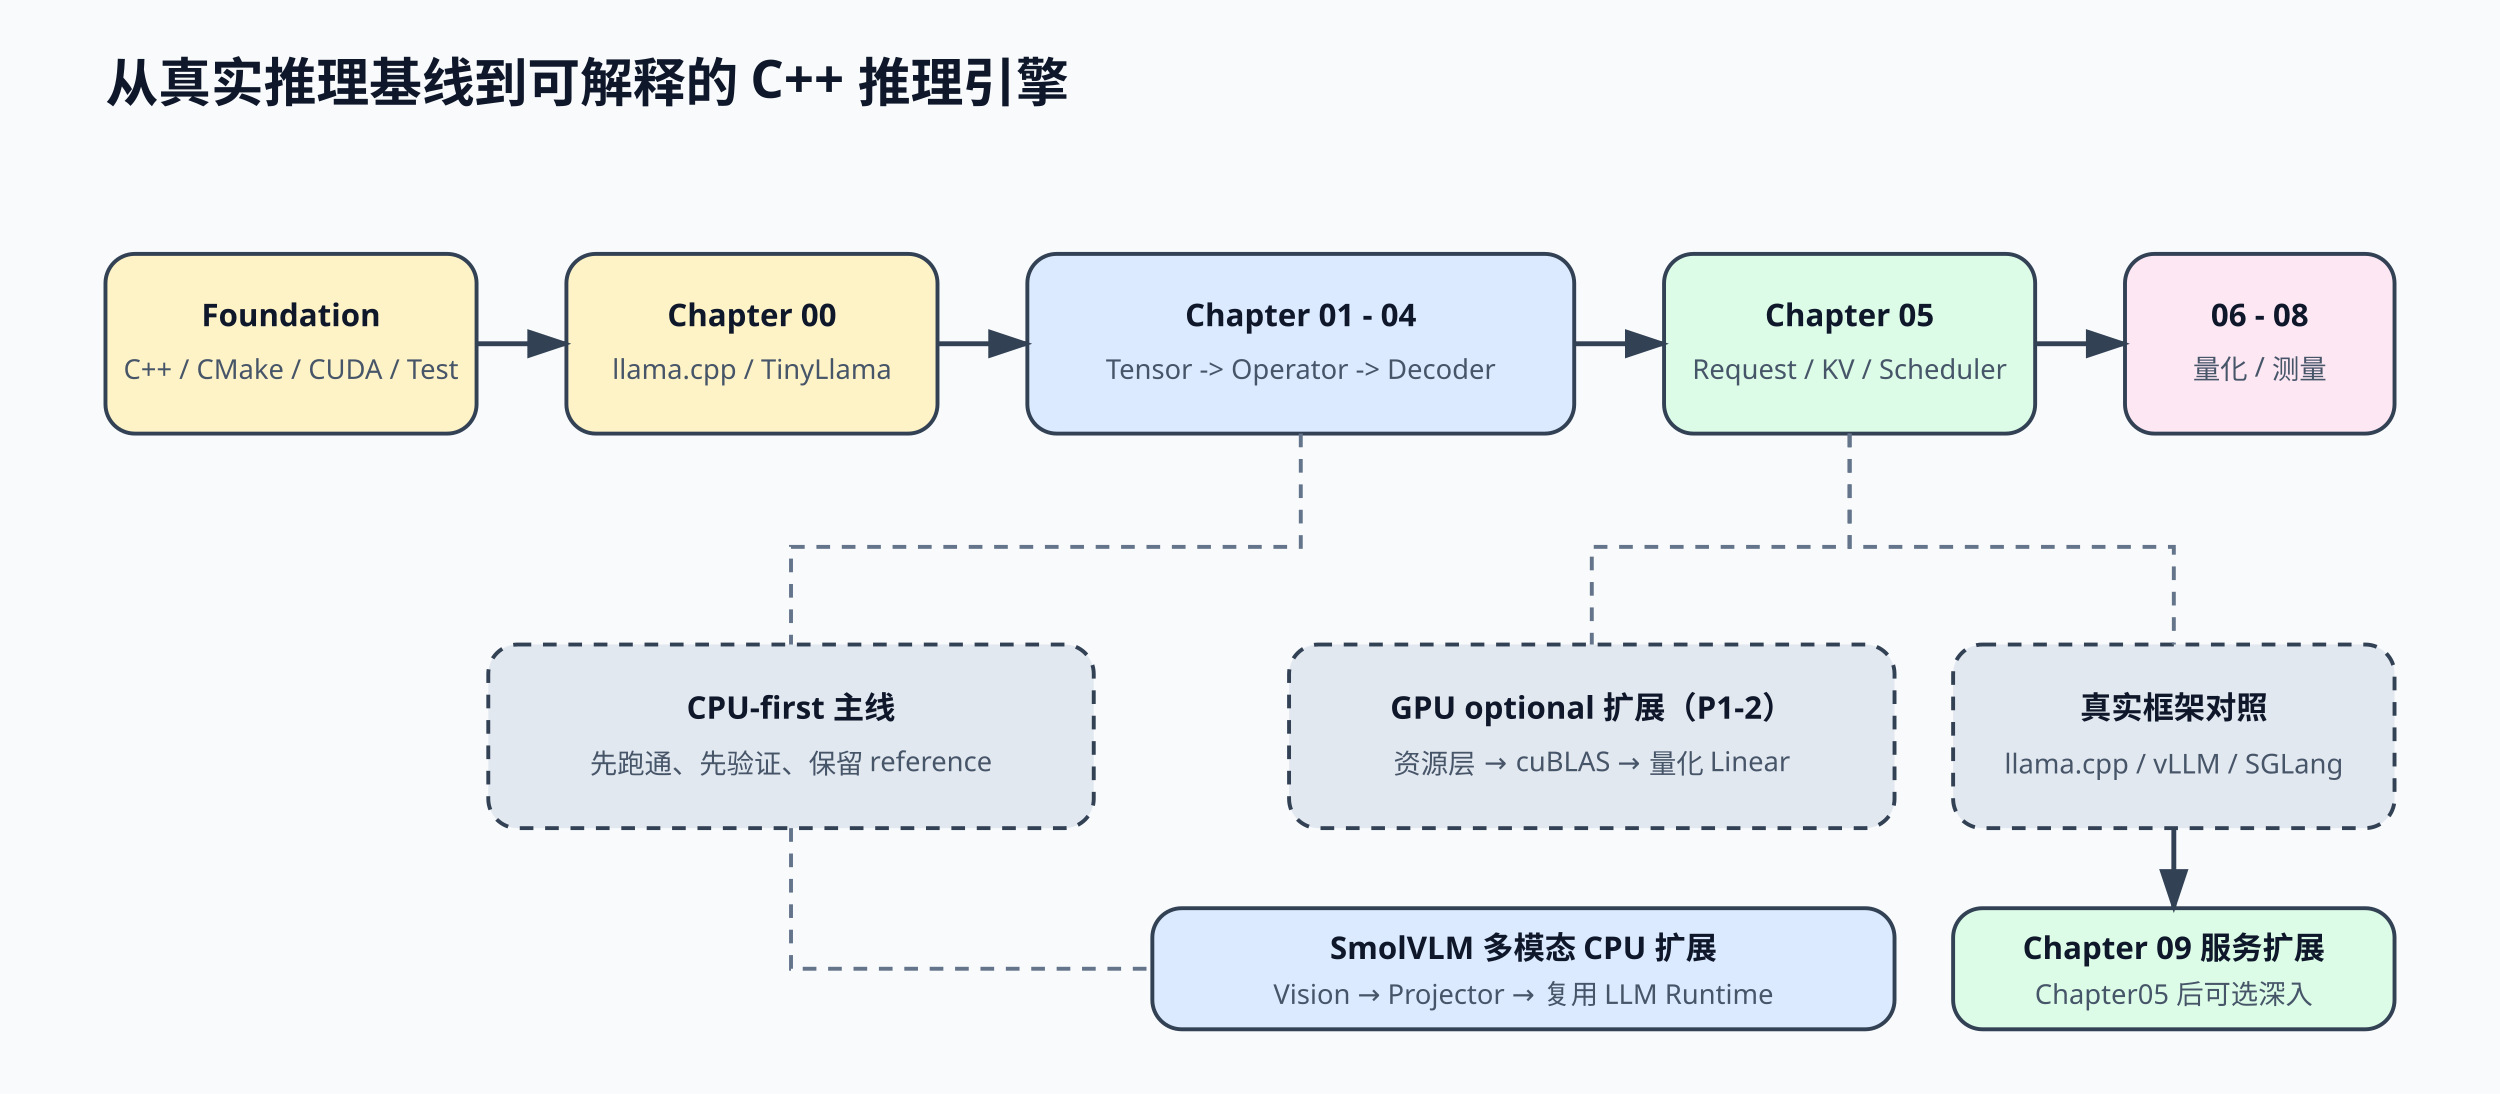
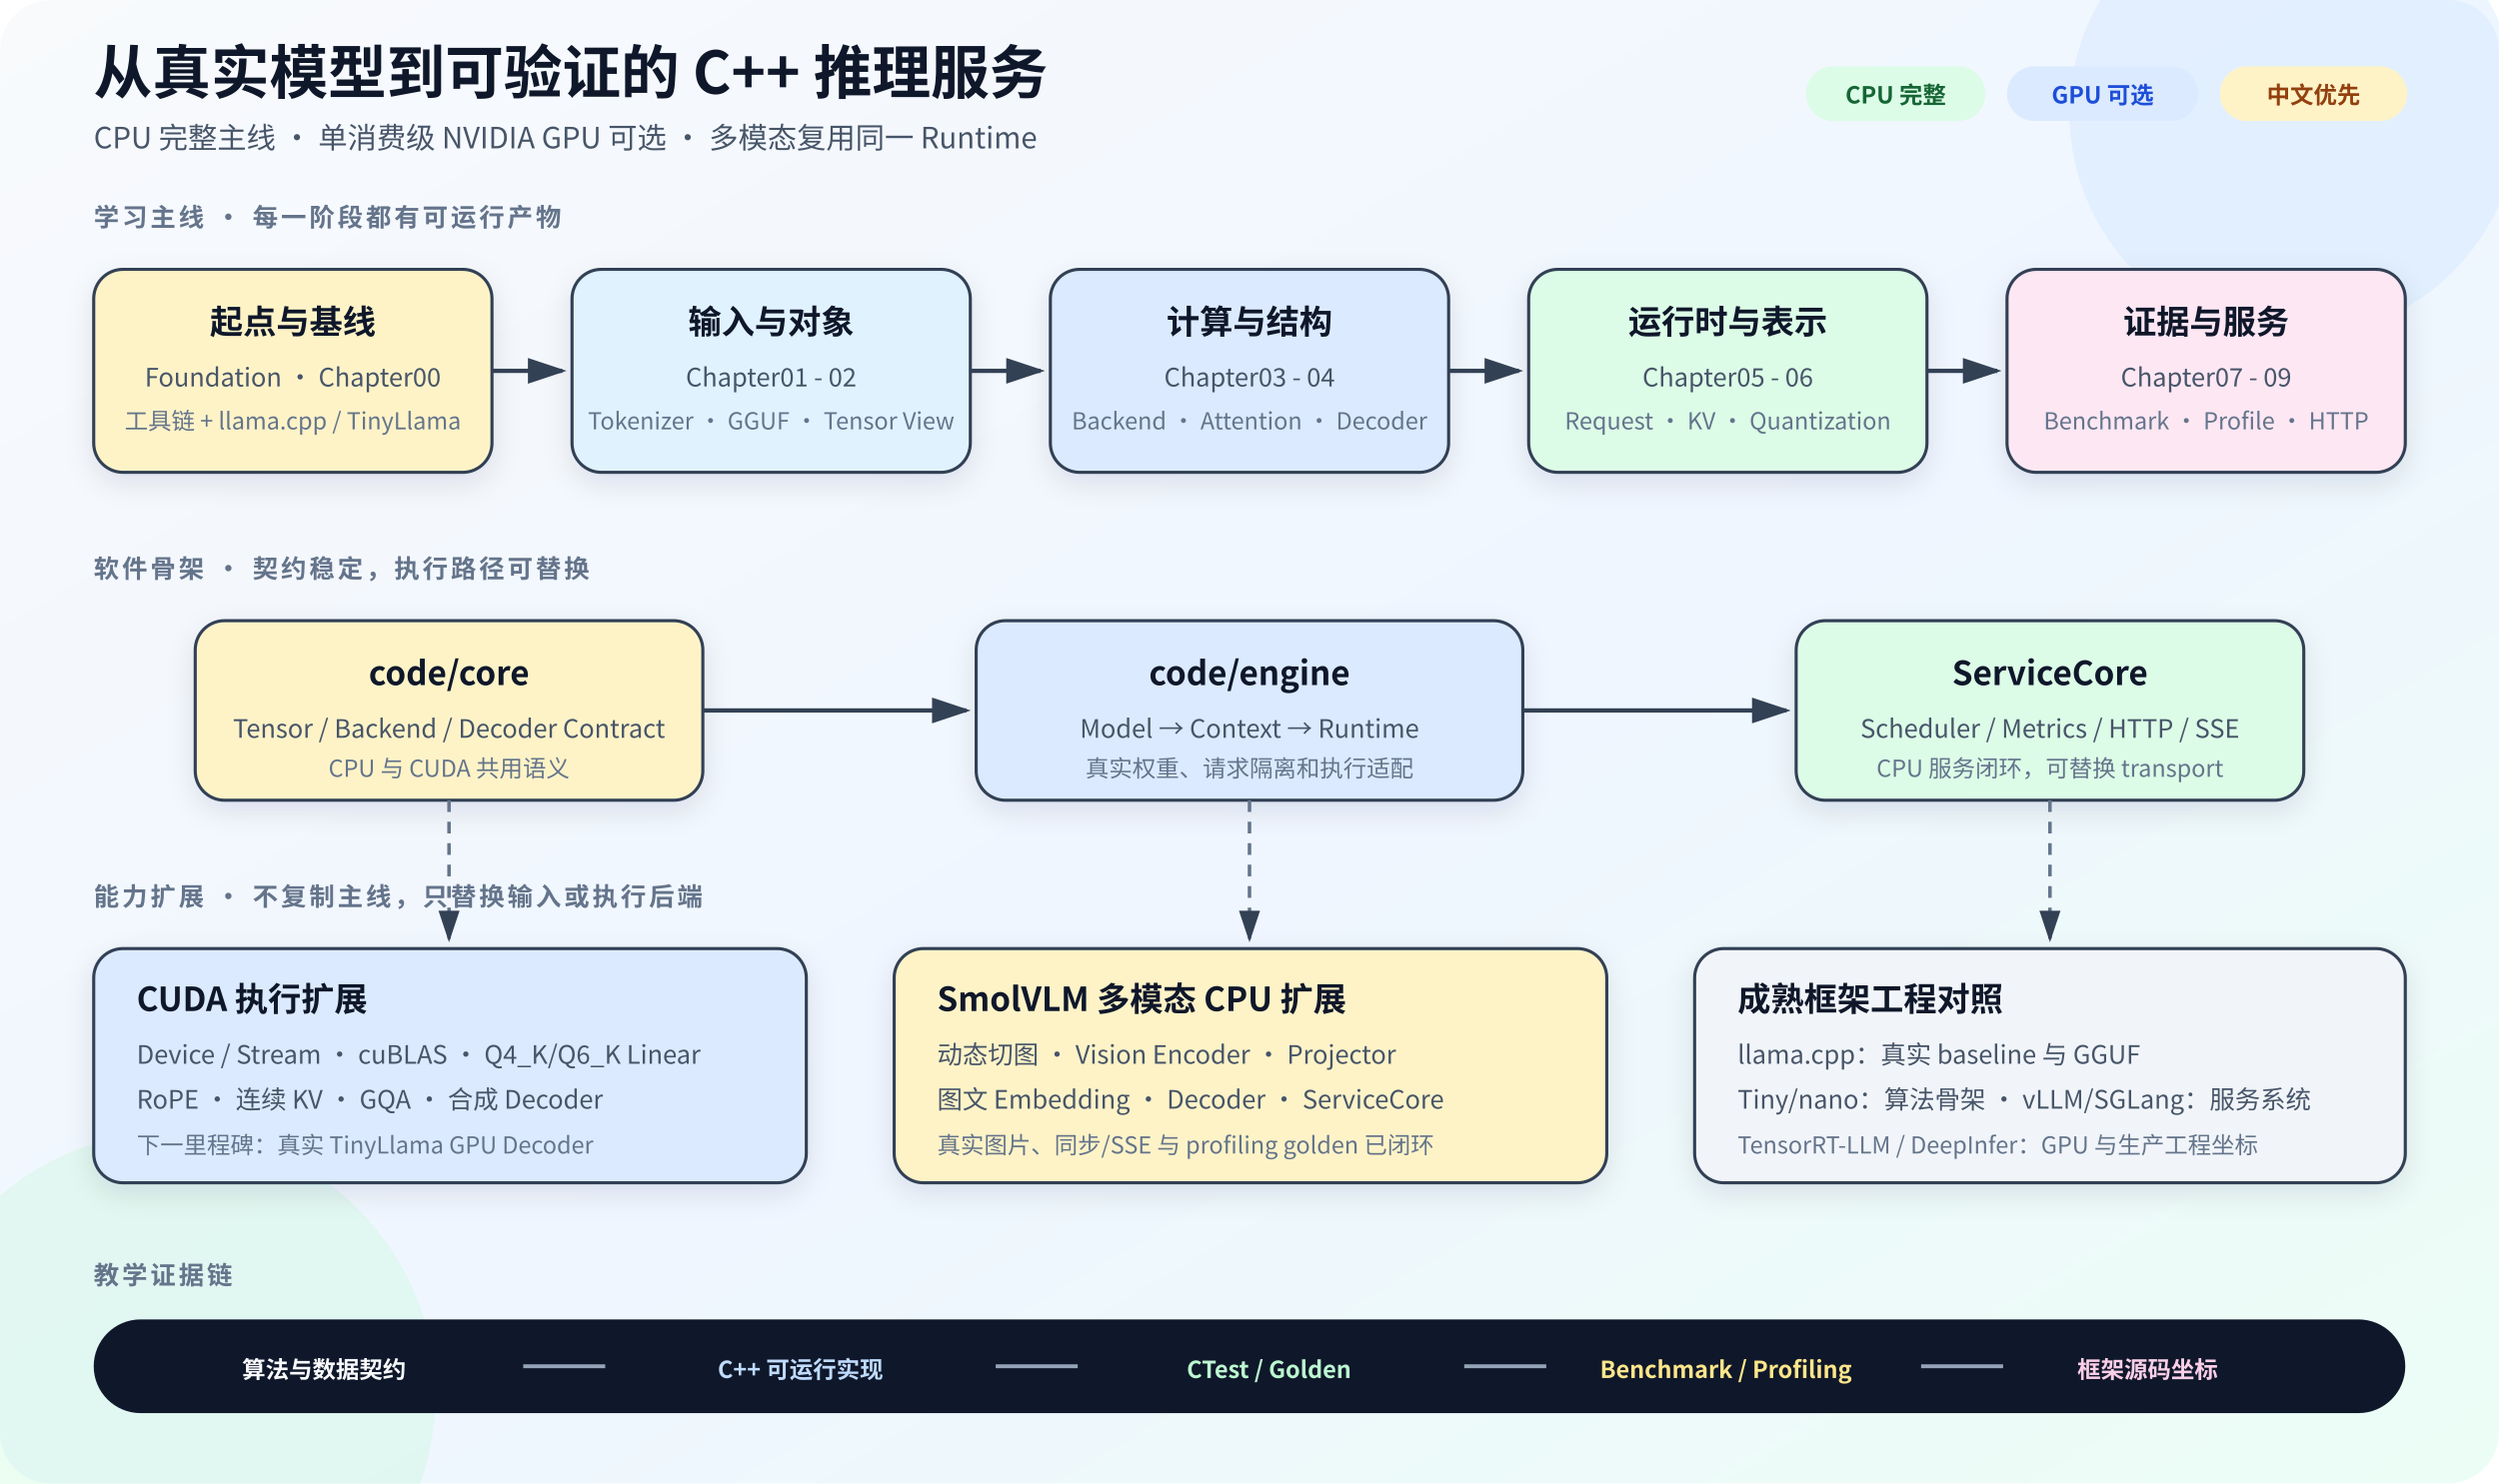
- <svg xmlns="http://www.w3.org/2000/svg" width="1280" height="560" viewBox="0 0 1280 560" role="img" aria-labelledby="title desc">
+ <svg xmlns="http://www.w3.org/2000/svg" width="1280" height="760" viewBox="0 0 1280 760" role="img" aria-labelledby="title desc">
  <defs>
+     <linearGradient id="background" x1="0" y1="0" x2="1" y2="1">
+       <stop offset="0%" stop-color="#f8fafc" />
+       <stop offset="55%" stop-color="#eff6ff" />
+       <stop offset="100%" stop-color="#ecfdf5" />
+     </linearGradient>
+     <filter id="shadow" x="-10%" y="-15%" width="120%" height="135%">
+       <feDropShadow dx="0" dy="5" stdDeviation="7" flood-color="#0f172a" flood-opacity="0.10" />
+     </filter>
    <marker id="arrow" markerWidth="10" markerHeight="10" refX="8" refY="3" orient="auto">
-       <path d="M0,0 L0,6 L9,3 z" fill="#334155" />
+       <path d="M0,0 L0,6 L9,3 Z" fill="#334155" />
    </marker>
    <style>
-       .title { font-family: sans-serif; font-size: 27px; font-weight: 700; fill: #0f172a; }
-       .label { font-family: sans-serif; font-size: 16px; font-weight: 700; fill: #0f172a; }
-       .small { font-family: sans-serif; font-size: 14px; fill: #475569; }
-       .box { stroke: #334155; stroke-width: 2; rx: 15; }
-       .start { fill: #fef3c7; }
-       .engine { fill: #dbeafe; }
-       .runtime { fill: #dcfce7; }
-       .evidence { fill: #fce7f3; }
-       .side { fill: #e2e8f0; stroke-dasharray: 7 6; }
-       .line { stroke: #334155; stroke-width: 2.5; fill: none; marker-end: url(#arrow); }
-       .dash { stroke: #64748b; stroke-width: 2; stroke-dasharray: 7 6; fill: none; }
+       .title { font-family: "Noto Sans CJK SC", sans-serif; font-size: 30px; font-weight: 700; fill: #0f172a; }
+       .subtitle { font-family: "Noto Sans CJK SC", sans-serif; font-size: 15px; fill: #475569; }
+       .section { font-family: "Noto Sans CJK SC", sans-serif; font-size: 13px; font-weight: 700; letter-spacing: 1.5px; fill: #64748b; }
+       .label { font-family: "Noto Sans CJK SC", sans-serif; font-size: 17px; font-weight: 700; fill: #0f172a; }
+       .small { font-family: "Noto Sans CJK SC", sans-serif; font-size: 13px; fill: #475569; }
+       .tiny { font-family: "Noto Sans CJK SC", sans-serif; font-size: 12px; fill: #64748b; }
+       .badge { font-family: "Noto Sans CJK SC", sans-serif; font-size: 12px; font-weight: 700; }
+       .card { stroke: #334155; stroke-width: 1.6; rx: 15; filter: url(#shadow); }
+       .line { stroke: #334155; stroke-width: 2.2; fill: none; marker-end: url(#arrow); }
+       .dash { stroke: #64748b; stroke-width: 1.8; stroke-dasharray: 6 5; fill: none; marker-end: url(#arrow); }
    </style>
  </defs>
-   <rect width="1280" height="560" fill="#f8fafc" />
-   <text x="54" y="52" class="title">从真实推理基线到可解释的 C++ 推理引擎</text>
-   <rect x="54" y="130" width="190" height="92" class="box start" />
-   <text x="149" y="167" text-anchor="middle" class="label">Foundation</text>
-   <text x="149" y="194" text-anchor="middle" class="small">C++ / CMake / CUDA / Test</text>
-   <rect x="290" y="130" width="190" height="92" class="box start" />
-   <text x="385" y="167" text-anchor="middle" class="label">Chapter 00</text>
-   <text x="385" y="194" text-anchor="middle" class="small">llama.cpp / TinyLlama</text>
-   <path d="M244 176 H290" class="line" />
-   <rect x="526" y="130" width="280" height="92" class="box engine" />
-   <text x="666" y="167" text-anchor="middle" class="label">Chapter 01 - 04</text>
-   <text x="666" y="194" text-anchor="middle" class="small">Tensor -&gt; Operator -&gt; Decoder</text>
-   <path d="M480 176 H526" class="line" />
-   <rect x="852" y="130" width="190" height="92" class="box runtime" />
-   <text x="947" y="167" text-anchor="middle" class="label">Chapter 05</text>
-   <text x="947" y="194" text-anchor="middle" class="small">Request / KV / Scheduler</text>
-   <path d="M806 176 H852" class="line" />
-   <rect x="1088" y="130" width="138" height="92" class="box evidence" />
-   <text x="1157" y="167" text-anchor="middle" class="label">06 - 08</text>
-   <text x="1157" y="194" text-anchor="middle" class="small">量化 / 测量</text>
-   <path d="M1042 176 H1088" class="line" />
-   <rect x="250" y="330" width="310" height="94" class="box side" />
-   <text x="405" y="368" text-anchor="middle" class="label">CPU-first 主线</text>
-   <text x="405" y="396" text-anchor="middle" class="small">先跑通、先验证、保留 reference</text>
-   <rect x="660" y="330" width="310" height="94" class="box side" />
-   <text x="815" y="368" text-anchor="middle" class="label">GPU optional 扩展（P1-2）</text>
-   <text x="815" y="396" text-anchor="middle" class="small">资源层 → cuBLAS → 量化 Linear</text>
-   <path d="M666 222 V280 H405 V330" class="dash" />
-   <path d="M947 222 V280 H815 V330" class="dash" />
-   <rect x="1000" y="330" width="226" height="94" class="box side" />
-   <text x="1113" y="368" text-anchor="middle" class="label">真实框架对照</text>
-   <text x="1113" y="396" text-anchor="middle" class="small">llama.cpp / vLLM / SGLang</text>
-   <path d="M947 222 V280 H1113 V330" class="dash" />
-   <rect x="1000" y="465" width="226" height="62" class="box runtime" />
-   <text x="1113" y="491" text-anchor="middle" class="label">Chapter 09 服务扩展</text>
-   <text x="1113" y="514" text-anchor="middle" class="small">Chapter05 后可选深入</text>
-   <path d="M1113 424 V465" class="line" />
-   <rect x="590" y="465" width="380" height="62" class="box engine" />
-   <text x="780" y="491" text-anchor="middle" class="label">SmolVLM 多模态 CPU 扩展</text>
-   <text x="780" y="514" text-anchor="middle" class="small">Vision → Projector → 复用 LLM Runtime</text>
-   <path d="M405 424 V496 H590" class="dash" />
+   <rect width="1280" height="760" rx="26" fill="url(#background)" />
+   <circle cx="1175" cy="58" r="115" fill="#bfdbfe" opacity="0.28" />
+   <circle cx="88" cy="715" r="135" fill="#bbf7d0" opacity="0.28" />
+   <text x="48" y="48" class="title">从真实模型到可验证的 C++ 推理服务</text>
+   <text x="48" y="76" class="subtitle">CPU 完整主线 · 单消费级 NVIDIA GPU 可选 · 多模态复用同一 Runtime</text>
+   <rect x="925" y="34" width="92" height="28" rx="14" fill="#dcfce7" />
+   <text x="971" y="53" text-anchor="middle" class="badge" fill="#166534">CPU 完整</text>
+   <rect x="1028" y="34" width="98" height="28" rx="14" fill="#dbeafe" />
+   <text x="1077" y="53" text-anchor="middle" class="badge" fill="#1d4ed8">GPU 可选</text>
+   <rect x="1137" y="34" width="96" height="28" rx="14" fill="#fef3c7" />
+   <text x="1185" y="53" text-anchor="middle" class="badge" fill="#92400e">中文优先</text>
+   <text x="48" y="116" class="section">学习主线 · 每一阶段都有可运行产物</text>
+   <rect x="48" y="138" width="204" height="104" class="card" fill="#fef3c7" />
+   <text x="150" y="171" text-anchor="middle" class="label">起点与基线</text>
+   <text x="150" y="198" text-anchor="middle" class="small">Foundation · Chapter00</text>
+   <text x="150" y="220" text-anchor="middle" class="tiny">工具链 + llama.cpp / TinyLlama</text>
+   <rect x="293" y="138" width="204" height="104" class="card" fill="#e0f2fe" />
+   <text x="395" y="171" text-anchor="middle" class="label">输入与对象</text>
+   <text x="395" y="198" text-anchor="middle" class="small">Chapter01 - 02</text>
+   <text x="395" y="220" text-anchor="middle" class="tiny">Tokenizer · GGUF · Tensor View</text>
+   <rect x="538" y="138" width="204" height="104" class="card" fill="#dbeafe" />
+   <text x="640" y="171" text-anchor="middle" class="label">计算与结构</text>
+   <text x="640" y="198" text-anchor="middle" class="small">Chapter03 - 04</text>
+   <text x="640" y="220" text-anchor="middle" class="tiny">Backend · Attention · Decoder</text>
+   <rect x="783" y="138" width="204" height="104" class="card" fill="#dcfce7" />
+   <text x="885" y="171" text-anchor="middle" class="label">运行时与表示</text>
+   <text x="885" y="198" text-anchor="middle" class="small">Chapter05 - 06</text>
+   <text x="885" y="220" text-anchor="middle" class="tiny">Request · KV · Quantization</text>
+   <rect x="1028" y="138" width="204" height="104" class="card" fill="#fce7f3" />
+   <text x="1130" y="171" text-anchor="middle" class="label">证据与服务</text>
+   <text x="1130" y="198" text-anchor="middle" class="small">Chapter07 - 09</text>
+   <text x="1130" y="220" text-anchor="middle" class="tiny">Benchmark · Profile · HTTP</text>
+   <path d="M252 190 H288" class="line" />
+   <path d="M497 190 H533" class="line" />
+   <path d="M742 190 H778" class="line" />
+   <path d="M987 190 H1023" class="line" />
+   <text x="48" y="296" class="section">软件骨架 · 契约稳定，执行路径可替换</text>
+   <rect x="100" y="318" width="260" height="92" class="card" fill="#fef3c7" />
+   <text x="230" y="351" text-anchor="middle" class="label">code/core</text>
+   <text x="230" y="378" text-anchor="middle" class="small">Tensor / Backend / Decoder Contract</text>
+   <text x="230" y="398" text-anchor="middle" class="tiny">CPU 与 CUDA 共用语义</text>
+   <rect x="500" y="318" width="280" height="92" class="card" fill="#dbeafe" />
+   <text x="640" y="351" text-anchor="middle" class="label">code/engine</text>
+   <text x="640" y="378" text-anchor="middle" class="small">Model → Context → Runtime</text>
+   <text x="640" y="398" text-anchor="middle" class="tiny">真实权重、请求隔离和执行适配</text>
+   <rect x="920" y="318" width="260" height="92" class="card" fill="#dcfce7" />
+   <text x="1050" y="351" text-anchor="middle" class="label">ServiceCore</text>
+   <text x="1050" y="378" text-anchor="middle" class="small">Scheduler / Metrics / HTTP / SSE</text>
+   <text x="1050" y="398" text-anchor="middle" class="tiny">CPU 服务闭环，可替换 transport</text>
+   <path d="M360 364 H495" class="line" />
+   <path d="M780 364 H915" class="line" />
+   <text x="48" y="464" class="section">能力扩展 · 不复制主线，只替换输入或执行后端</text>
+   <rect x="48" y="486" width="365" height="120" class="card" fill="#dbeafe" />
+   <text x="70" y="518" class="label">CUDA 执行扩展</text>
+   <text x="70" y="545" class="small">Device / Stream · cuBLAS · Q4_K/Q6_K Linear</text>
+   <text x="70" y="568" class="small">RoPE · 连续 KV · GQA · 合成 Decoder</text>
+   <text x="70" y="591" class="tiny">下一里程碑：真实 TinyLlama GPU Decoder</text>
+   <path d="M230 410 V481" class="dash" />
+   <rect x="458" y="486" width="365" height="120" class="card" fill="#fef3c7" />
+   <text x="480" y="518" class="label">SmolVLM 多模态 CPU 扩展</text>
+   <text x="480" y="545" class="small">动态切图 · Vision Encoder · Projector</text>
+   <text x="480" y="568" class="small">图文 Embedding · Decoder · ServiceCore</text>
+   <text x="480" y="591" class="tiny">真实图片、同步/SSE 与 profiling golden 已闭环</text>
+   <path d="M640 410 V481" class="dash" />
+   <rect x="868" y="486" width="364" height="120" class="card" fill="#f1f5f9" />
+   <text x="890" y="518" class="label">成熟框架工程对照</text>
+   <text x="890" y="545" class="small">llama.cpp：真实 baseline 与 GGUF</text>
+   <text x="890" y="568" class="small">Tiny/nano：算法骨架 · vLLM/SGLang：服务系统</text>
+   <text x="890" y="591" class="tiny">TensorRT-LLM / DeepInfer：GPU 与生产工程坐标</text>
+   <path d="M1050 410 V481" class="dash" />
+   <text x="48" y="658" class="section">教学证据链</text>
+   <rect x="48" y="676" width="1184" height="48" rx="24" fill="#0f172a" />
+   <text x="166" y="706" text-anchor="middle" class="badge" fill="#f8fafc">算法与数据契约</text>
+   <text x="410" y="706" text-anchor="middle" class="badge" fill="#bfdbfe">C++ 可运行实现</text>
+   <text x="650" y="706" text-anchor="middle" class="badge" fill="#bbf7d0">CTest / Golden</text>
+   <text x="884" y="706" text-anchor="middle" class="badge" fill="#fde68a">Benchmark / Profiling</text>
+   <text x="1100" y="706" text-anchor="middle" class="badge" fill="#fbcfe8">框架源码坐标</text>
+   <path d="M268 700 H310 M510 700 H552 M750 700 H792 M984 700 H1026" stroke="#94a3b8" stroke-width="2" />
</svg>
